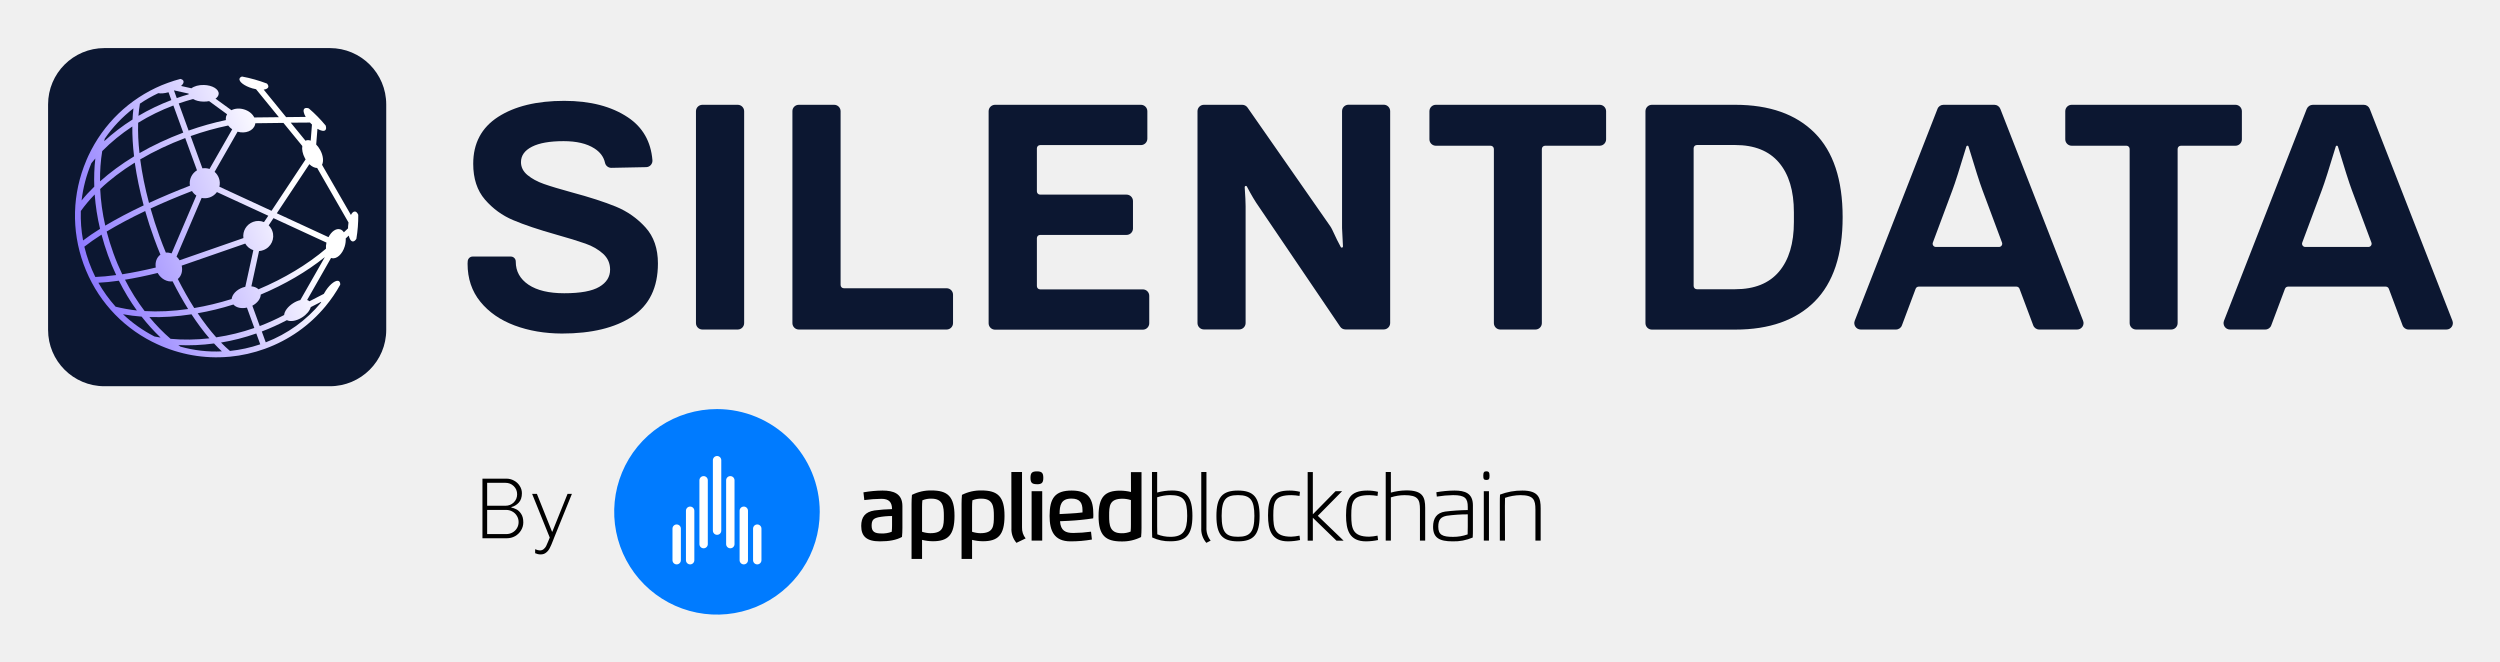
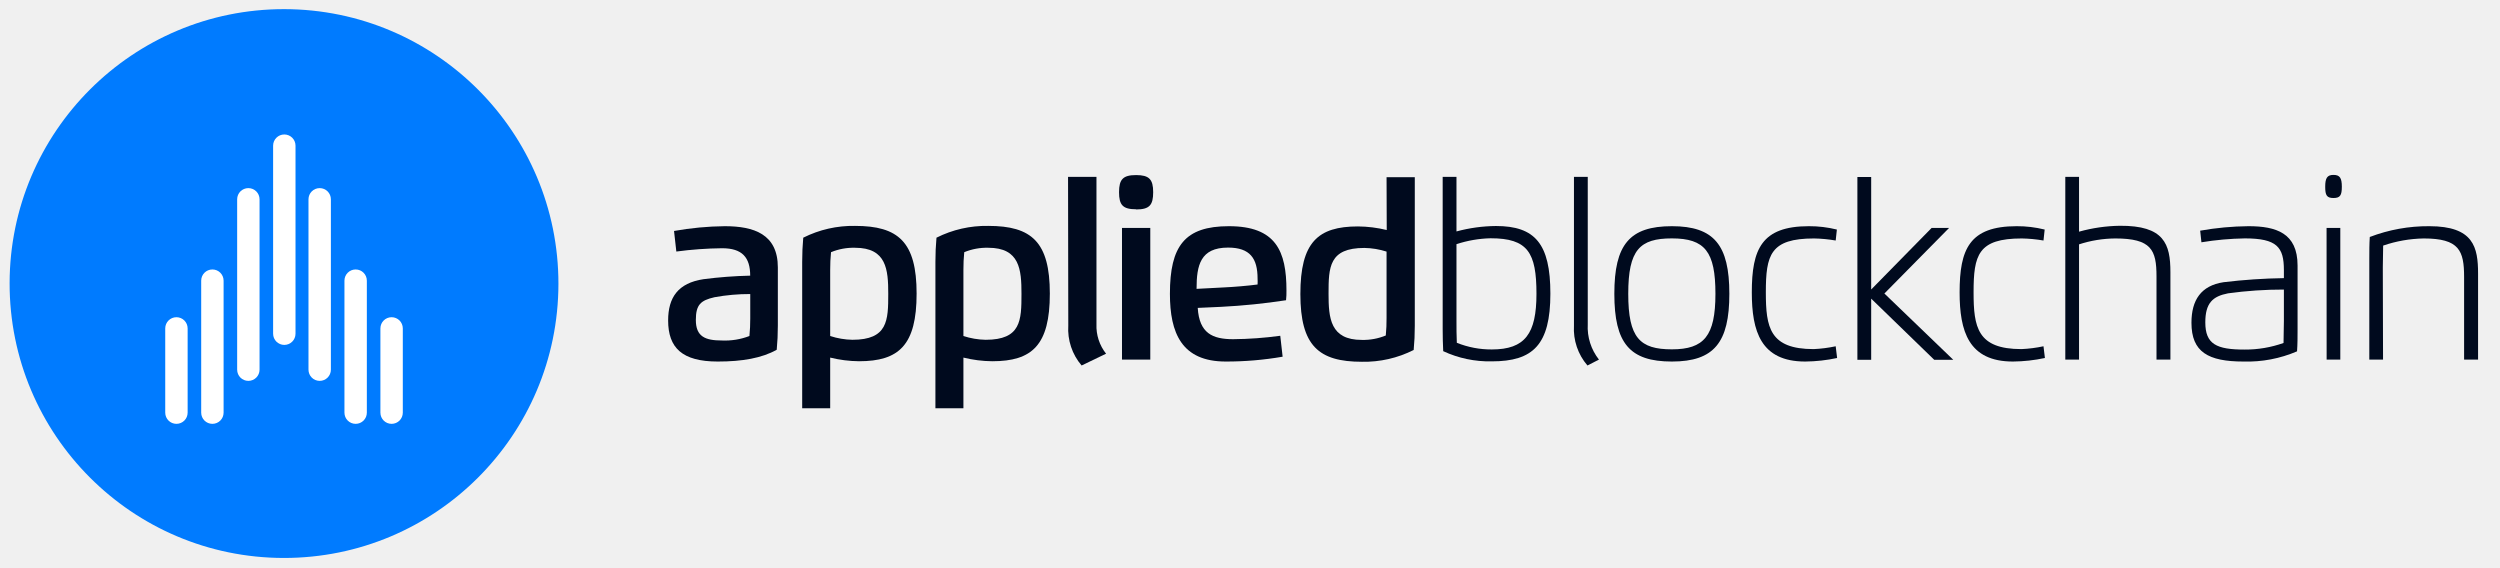
- <svg xmlns="http://www.w3.org/2000/svg" role="img" viewBox="26.05 30.05 517.40 136.90">
-   <g clip-path="url(#clip0_8169_19148)">
-     <path fill="#0C1731" d="M132.545 97.403c-2.96-1.108-5.322-2.741-7.086-4.913-1.764-2.172-2.639-4.797-2.639-7.859l.029-.51c.03-.539.482-.977 1.021-.977h7.902c.584 0 1.05.496 1.021 1.079 0 1.983.889 3.572 2.639 4.753 1.764 1.181 4.228 1.764 7.392 1.764 3.339 0 5.759-.437 7.261-1.327 1.487-.875 2.231-2.07 2.231-3.558 0-1.312-.482-2.406-1.458-3.295-.977-.875-2.187-1.589-3.66-2.099-1.473-.525-3.485-1.137-6.065-1.866-3.66-1.035-6.62-2.027-8.879-2.989-2.26-.948-4.199-2.362-5.832-4.243-1.619-1.881-2.435-4.345-2.435-7.421 0-4.243 1.72-7.479 5.146-9.696 3.441-2.216 8.005-3.324 13.691-3.324 5.38 0 9.769 1.137 13.195 3.426 3.047 2.041 4.738 4.986 5.059 8.85.058.773-.525 1.429-1.297 1.443l-7.188.146c-.627.015-1.196-.423-1.327-1.035-.263-1.225-1.006-2.231-2.231-3.003-1.56-.992-3.674-1.487-6.342-1.487-2.843 0-5.03.379-6.547 1.152-1.516.773-2.274 1.837-2.274 3.193 0 1.035.452 1.939 1.356 2.683.904.744 2.026 1.356 3.397 1.837 1.356.481 3.28 1.05 5.759 1.735 3.703.992 6.751 1.983 9.113 2.945 2.376.977 4.417 2.406 6.138 4.301 1.72 1.895 2.58 4.388 2.58 7.465 0 4.972-1.778 8.631-5.321 10.979-3.543 2.347-8.398 3.528-14.551 3.528-3.572-.015-6.838-.569-9.798-1.677zm38.882-45.664h7.305c.729 0 1.327.598 1.327 1.327v43.856c0 .729-.598 1.327-1.327 1.327h-7.319c-.729 0-1.327-.598-1.327-1.327V53.065c0-.729.598-1.327 1.341-1.327zm19.947 0h7.319c.729 0 1.327.598 1.327 1.327v35.969c0 .364.291.671.671.671h21.272c.729 0 1.326.598 1.326 1.327v5.89c0 .729-.597 1.327-1.326 1.327h-30.589c-.729 0-1.327-.598-1.327-1.327V53.065c-.014-.729.583-1.327 1.327-1.327zm40.624 0h30.18c.729 0 1.327.598 1.327 1.327v5.686c0 .729-.598 1.327-1.327 1.327h-20.864c-.364 0-.67.292-.67.671v8.908c0 .364.291.671.67.671h17.89c.729 0 1.327.598 1.327 1.327v5.686c0 .729-.598 1.327-1.327 1.327h-17.89c-.364 0-.67.292-.67.671v9.929c0 .364.291.671.67.671h21.258c.729 0 1.327.598 1.327 1.327v5.686c0 .729-.598 1.327-1.327 1.327h-30.589c-.729 0-1.327-.598-1.327-1.327V53.065c0-.729.598-1.327 1.342-1.327zm43.212-.001h7.931c.437 0 .846.219 1.094.569l17.116 24.553c.525.744 1.006 2.187 2.187 4.316.073.117.219.16.336.087.073-.044.116-.131.116-.219l-.189-3.791V53.049c0-.729.598-1.327 1.327-1.327h7.304c.729 0 1.327.598 1.327 1.327v43.856c0 .729-.598 1.327-1.327 1.327h-7.931c-.438 0-.86-.219-1.094-.583L286.64 72.907c-.831-1.166-1.662-2.581-2.537-4.257-.058-.117-.218-.16-.335-.087-.073.044-.117.131-.117.219.132 1.866.19 3.178.19 3.922v24.203c0 .729-.598 1.327-1.327 1.327h-7.304c-.729 0-1.327-.598-1.327-1.327V53.064c0-.729.598-1.327 1.327-1.327zm59.343 8.472H323.21c-.729 0-1.327-.598-1.327-1.327v-5.817c0-.729.598-1.327 1.327-1.327h33.913c.729 0 1.326.598 1.326 1.327v5.817c0 .729-.597 1.327-1.326 1.327h-11.3c-.364 0-.671.292-.671.671v36.042c0 .729-.597 1.327-1.326 1.327h-7.276c-.729 0-1.327-.598-1.327-1.327V60.88c0-.364-.306-.671-.67-.671zm32.041-7.144c0-.729.598-1.327 1.327-1.327h17.233c7.1 0 12.583 1.939 16.446 5.803 3.864 3.864 5.803 9.681 5.803 17.452 0 7.771-1.939 13.588-5.803 17.467-3.863 3.864-9.346 5.803-16.446 5.803h-17.233c-.729 0-1.327-.598-1.327-1.327v-43.871zm18.575 36.843c3.98 0 6.998-1.21 9.054-3.63s3.091-5.847 3.091-10.279v-2.027c0-4.432-1.035-7.859-3.091-10.279-2.056-2.42-5.074-3.63-9.054-3.63h-7.932c-.364 0-.671.292-.671.671v28.504c0 .364.292.671.671.671h7.932zm43.104-38.17H438.8c.554 0 1.035.335 1.239.846l17.132 43.856c.335.875-.306 1.808-1.239 1.808h-7.844c-.554 0-1.05-.35-1.24-.86l-2.843-7.582c-.102-.262-.35-.437-.627-.437h-20.237c-.277 0-.525.175-.627.437l-2.843 7.582c-.189.525-.685.86-1.239.86h-7.29c-.933 0-1.575-.948-1.239-1.808l17.131-43.856c.19-.51.685-.846 1.239-.846zm11.489 29.422c.467 0 .788-.467.627-.904l-4.067-10.906c-.54-1.429-1.488-4.432-2.873-8.996-.029-.102-.116-.16-.218-.16s-.19.073-.219.16c-1.371 4.564-2.333 7.567-2.872 8.996l-4.068 10.906c-.161.437.16.904.627.904h13.063zm64.962-29.422h10.527c.554 0 1.035.335 1.239.846l17.117 43.856c.336.875-.306 1.808-1.239 1.808h-7.844c-.554 0-1.05-.35-1.239-.86l-2.843-7.582c-.102-.262-.35-.437-.627-.437h-20.237c-.277 0-.525.175-.627.437l-2.843 7.582c-.19.525-.686.86-1.24.86h-7.304c-.933 0-1.575-.948-1.239-1.808l17.131-43.856c.219-.51.714-.846 1.268-.846zm11.489 29.422c.467 0 .788-.467.627-.904l-4.067-10.906c-.54-1.429-1.488-4.432-2.873-8.996-.029-.102-.116-.16-.218-.16s-.19.073-.219.16c-1.371 4.564-2.333 7.567-2.872 8.996l-4.068 10.906c-.161.437.16.904.627.904h13.063zm-50.066-20.951h-11.344c-.729 0-1.326-.598-1.326-1.327v-5.817c0-.729.597-1.327 1.326-1.327h33.899c.729 0 1.327.598 1.327 1.327v5.817c0 .729-.598 1.327-1.327 1.327h-11.3c-.364 0-.67.292-.67.671v36.042c0 .729-.598 1.327-1.327 1.327h-7.276c-.729 0-1.326-.598-1.326-1.327V60.88c0-.364-.292-.671-.656-.671zM94.32 109.984H47.664c-6.444 0-11.664-5.22-11.664-11.664V51.664C36 45.22 41.22 40 47.664 40h46.656c6.444 0 11.664 5.22 11.664 11.664v46.656c0 6.444-5.22 11.664-11.664 11.664z" />
-     <path fill="url(#paint0_linear_8169_19148)" d="M99.507 73.826c-.292-.029-.598.248-.831.714l-5.978-10.381c.364-.714.248-1.925-.379-3.062-.233-.437-.525-.831-.831-1.137l.262-3.251c.714.423 1.341.554 1.633.277.19-.19.204-.525.073-.948-1.064-1.283-2.231-2.479-3.499-3.558-.408-.131-.729-.117-.919.058-.292.292-.16.948.277 1.706l-4.053.044-4.636-5.686c.51-.073.86-.248.948-.525.058-.219-.044-.467-.262-.729-1.691-.641-3.426-1.137-5.176-1.458-.277.087-.452.233-.51.437-.19.627 1.006 1.531 2.654 2.012.263.073.51.131.758.175l4.724 5.788-5.088.058c-.364-.744-1.137-1.385-2.143-1.677-.933-.277-1.881-.19-2.581.175l-3.295-2.391c.394-.277.641-.627.656-1.021.029-.962-1.341-1.764-3.062-1.808-1.064-.029-2.012.248-2.581.685l-2.143-.481c.408-.364.598-.729.496-1.021-.073-.219-.306-.364-.641-.437-.846.219-1.691.481-2.522.787-.219.087-.437.16-.656.248-.19.073-.379.146-.554.219-.029.015-.058.015-.087.029-6.75 2.829-12.131 7.99-15.236 14.653-.146.306-.277.612-.408.919v.015c-2.916 6.853-3.135 14.434-.569 21.476 2.566 7.042 7.596 12.714 14.245 16.081h.015c.292.146.598.292.904.438 4.724 2.201 9.841 3.091 14.901 2.639.073.014.16 0 .233-.015 2.449-.233 4.884-.787 7.261-1.647 4.957-1.808 9.229-4.826 12.524-8.807 1.137-1.371 2.158-2.858 3.033-4.447.015-.35-.073-.598-.262-.729-.539-.364-1.764.496-2.712 1.925-.16.233-.292.467-.423.7l-2.974 1.531c-.131-.117-.292-.204-.481-.263l4.957-8.704c.029.015.058.029.087.029 1.021.306 2.245-.773 2.741-2.42.175-.569.233-1.137.204-1.647l.627-.583c.16.714.452 1.181.831 1.21.262.015.525-.19.744-.539a28.541 28.541 0 0 0 .394-4.972c-.19-.423-.408-.671-.685-.685zm-9.302-18.415c.044.058.102.102.146.16.087.087.175.175.263.248l-.263 3.339c-.394-.146-.773-.146-1.079.015l-3.047-3.732 3.98-.029zm-5.497.073l3.907 4.782c-.117.7.058 1.633.539 2.522.044.087.087.16.146.248L82.244 73.68l-10.789-4.986c.146-.583.117-1.196-.102-1.793-.19-.51-.496-.948-.889-1.283l4.753-8.311c1.633.467 3.251-.175 3.616-1.443.029-.102.044-.204.058-.306l5.817-.073zm8.806 26.04c-3.834 3.266-8.661 6.167-13.968 8.398-.35-.35-.875-.554-1.473-.612l1.589-7.304c.292-.015.598-.073.889-.19 1.618-.583 2.449-2.377 1.852-3.98-.16-.452-.423-.831-.744-1.152l.991-1.487 10.964 5.059c-.102.437-.131.875-.102 1.268zM74.108 56.811l-4.695 8.209c-.467-.16-.977-.204-1.473-.131l-2.435-6.678c2.581-.918 5.191-1.647 7.771-2.187.219.292.496.569.831.787zm6.575 19.202c-.7-.292-1.487-.321-2.245-.044-1.4.51-2.216 1.939-2.012 3.353L63.217 83.915c-.175-.292-.394-.554-.627-.758l5.191-12.145c.554.117 1.137.087 1.706-.117.612-.219 1.108-.612 1.458-1.093l10.629 4.899-.889 1.312zm-20.31 6.313c-.452-1.093-.889-2.201-1.298-3.339-.7-1.939-1.327-3.864-1.866-5.788 2.668-1.239 5.555-2.449 8.573-3.616.233.379.539.7.904.933l-5.118 11.97c-.408-.131-.817-.19-1.196-.16zm6.444-17.029c-1.093.656-1.677 1.925-1.458 3.179-2.974 1.152-5.817 2.347-8.471 3.572-.831-3.106-1.443-6.138-1.823-9.01 2.858-1.677 5.992-3.164 9.317-4.418l2.435 6.678zm-8.865 14.113c.408 1.137.846 2.245 1.298 3.339-.787.569-1.137 1.604-.962 2.668-2.479.598-4.811 1.064-6.94 1.4-.671-1.4-1.283-2.843-1.823-4.345-.539-1.487-1.006-3.003-1.4-4.505 2.318-1.4 5.001-2.829 7.975-4.243.539 1.881 1.152 3.791 1.852 5.686zm.729 7.13c.015.029.029.058.058.102.7 1.181 1.925 1.793 3.033 1.633 1.021 2.027 2.099 3.951 3.208 5.73-3.135.452-6.167.598-8.996.423-1.516-1.983-2.872-4.155-4.068-6.488 2.07-.335 4.345-.802 6.765-1.4zm4.17 1.254c.758-.627 1.05-1.691.802-2.77l13.151-4.564c.379.656.977 1.137 1.677 1.371l-1.662 7.567c-.19.044-.364.087-.554.16-1.298.467-2.172 1.443-2.275 2.377-2.61.817-5.205 1.443-7.742 1.866-1.181-1.852-2.318-3.878-3.397-6.007zm11.504 5.278c.554.641 1.633.904 2.799.641l1.531 4.214c-2.595.904-5.234 1.546-7.888 1.939-1.298-1.458-2.581-3.135-3.834-4.986 2.435-.423 4.913-1.021 7.392-1.808zm-1.312-39.38c-.073.131-.146.277-.19.423-.073.263-.087.525-.058.787-2.566.539-5.147 1.268-7.713 2.172l-2.041-5.613c.977-.335 1.954-.641 2.945-.919.554.321 1.312.525 2.143.539.423.015.831-.029 1.196-.102l3.718 2.712zm-7.961-4.272c0 .044.015.102.029.146-.831.233-1.647.496-2.479.787l-.583-1.604 3.033.671zm-10.075 2.085c1.196-.817 2.479-1.546 3.805-2.172.525.102 1.283.044 2.114-.19l.583 1.618c-2.377.904-4.666 1.998-6.809 3.266.073-.889.175-1.72.306-2.522zm-.364 3.951c2.275-1.4 4.724-2.61 7.29-3.572l2.041 5.613c-3.222 1.21-6.269 2.639-9.054 4.243-.248-2.216-.35-4.33-.277-6.284zm1.137 17.102c-2.945 1.385-5.613 2.799-7.946 4.184-.583-2.551-.933-5.088-1.05-7.582 2.056-1.954 4.476-3.791 7.159-5.453.408 2.843 1.021 5.817 1.837 8.85zm-8.048-13.807c1.648-2.406 3.645-4.505 5.934-6.269-.087.744-.146 1.502-.19 2.304-2.114 1.341-4.082 2.843-5.861 4.491.029-.175.073-.35.117-.525zm-.525 2.566c1.837-1.866 3.937-3.572 6.226-5.088-.015 1.939.102 4.01.364 6.182-2.61 1.589-4.972 3.324-7.042 5.176-.029-2.143.117-4.243.452-6.269zm-2.245 2.508c.263-.335.539-.656.817-.977-.219 1.895-.292 3.849-.219 5.832-.962.933-1.837 1.881-2.624 2.858.306-2.624.977-5.22 2.027-7.713zm-1.72 15.994c-.379-2.027-.525-4.068-.467-6.094.831-1.166 1.793-2.318 2.872-3.426.175 2.347.539 4.739 1.108 7.115-1.312.817-2.493 1.618-3.514 2.406zm1.225 4.491c-.379-1.05-.7-2.129-.962-3.208 1.021-.802 2.216-1.633 3.558-2.493.379 1.429.816 2.843 1.327 4.257.51 1.414 1.079 2.785 1.706 4.112-1.589.219-3.047.35-4.316.394-.481-.977-.933-1.998-1.312-3.062zm5.511 9.214c-1.356-1.516-2.551-3.178-3.572-4.957 1.283-.058 2.712-.204 4.243-.423 1.108 2.187 2.347 4.257 3.732 6.167-1.531-.175-3.003-.437-4.403-.787zm8.048 6.167c-2.406-1.239-4.593-2.785-6.517-4.607 1.239.233 2.522.394 3.849.496 1.225 1.56 2.537 3.018 3.922 4.33-.423-.058-.846-.131-1.254-.219zm-1.064-4.024c2.77.087 5.701-.102 8.719-.569 1.196 1.823 2.435 3.499 3.703 4.972-2.727.306-5.424.35-8.034.102-1.56-1.342-3.033-2.858-4.389-4.505zm6.43 6.123c-.146-.102-.277-.204-.423-.321 2.42.117 4.884 0 7.377-.335.539.583 1.079 1.137 1.618 1.633-2.872.146-5.759-.19-8.573-.977zm10.25.89c-.612-.525-1.239-1.109-1.852-1.735 2.464-.409 4.913-1.036 7.304-1.881l.817 2.245c-2.056.7-4.155 1.152-6.269 1.371zm18.852-10.017c-3.033 3.674-6.926 6.488-11.445 8.238l-.816-2.245a47.75 47.75 0 0 0 5.19-2.347c.714.379 1.983.175 3.149-.569.948-.598 1.604-1.414 1.793-2.129l2.143-1.093c-.015.044-.015.087-.015.146zm-4.287-.51c-.481.117-1.006.335-1.502.656-1.093.7-1.793 1.662-1.852 2.435-1.618.86-3.295 1.618-5.045 2.289l-1.531-4.214c1.05-.554 1.72-1.458 1.735-2.304 4.957-2.085 9.521-4.739 13.268-7.756l-5.074 8.894zm8.252-14.638c-.846-.262-1.822.437-2.42 1.618l-10.702-4.943 6.736-10.162c.525.51 1.108.787 1.618.787l6.488 11.285c-.044.233-.073.496-.087.744-.015.16-.015.321-.015.467l-.86.817c-.204-.306-.452-.525-.758-.612z" />
+ <svg xmlns="http://www.w3.org/2000/svg" id="graphics" viewBox="0 0 424.09 96.29">
+   <defs>
+     <style>.cls-1{fill:#000a1e;}.cls-2{fill:#007bff;}.cls-3{fill:#fff;}</style>
+   </defs>
+   <g id="Group-27">
+     <path id="Fill-4" class="cls-1" d="M127.27,49.88a33.27,33.27,0,0,0-6.07.54c-2.33.54-3.16,1.25-3.16,3.86,0,2.8,1.56,3.48,4.42,3.48a11.58,11.58,0,0,0,4.67-.76,28.89,28.89,0,0,0,.14-3Zm-13.93,4.48c0-3.9,1.69-6.35,6-7a74.59,74.59,0,0,1,7.92-.6c0-3.1-1.36-4.65-4.76-4.65a63.88,63.88,0,0,0-7.77.56l-.39-3.49a51.9,51.9,0,0,1,8.61-.81c4.93,0,9,1.34,9,7v9.85c0,1.47-.06,2.75-.19,4.11-2.5,1.41-5.82,2-10,2C115.71,61.33,113.34,59,113.34,54.36Z" />
+     <path id="Fill-6" class="cls-1" d="M144.6,57.64c6,0,6.08-3.28,6.08-7.79,0-4.11-.29-7.82-5.63-7.82a10,10,0,0,0-4.08.75,29,29,0,0,0-.14,3V57A12.79,12.79,0,0,0,144.6,57.64Zm-3.77,11.62h-4.75V44.43c0-1.47.06-2.75.18-4.11a18.81,18.81,0,0,1,8.79-2c7.34,0,10.44,2.72,10.44,11.48s-3,11.48-9.77,11.48a21.27,21.27,0,0,1-4.89-.62Z" />
+     <path id="Fill-8" class="cls-1" d="M167.2,57.64c6,0,6.08-3.28,6.08-7.79,0-4.11-.29-7.82-5.63-7.82a10,10,0,0,0-4.08.75,29,29,0,0,0-.14,3V57A12.84,12.84,0,0,0,167.2,57.64Zm-3.77,11.62h-4.75V44.43c0-1.47.06-2.75.18-4.11a18.81,18.81,0,0,1,8.79-2c7.35,0,10.44,2.72,10.44,11.48s-3,11.48-9.77,11.48a21.27,21.27,0,0,1-4.89-.62Z" />
+     <path id="Fill-10" class="cls-1" d="M181.18,30H186V55a7.56,7.56,0,0,0,1.63,5l-4.15,2a9.49,9.49,0,0,1-2.26-6.78Z" />
+     <path id="Fill-12" class="cls-1" d="M190.33,61h4.8V38.67h-4.8Zm2.39-25.5c-2.25,0-2.89-.72-2.89-2.9s.68-2.9,2.89-2.9,2.9.71,2.9,2.9S195,35.53,192.72,35.53Z" />
+     <path id="Fill-14" class="cls-1" d="M207.55,48.76c1.65-.07,4.24-.29,5.78-.5a9.05,9.05,0,0,0,0-1c0-3.41-1.26-5.26-5-5.26-4.71,0-5.35,3-5.35,7Zm-4.37,3.47c.26,4.3,2.5,5.31,6,5.31a63.39,63.39,0,0,0,8-.58l.4,3.55a55.93,55.93,0,0,1-9.65.82c-7.5,0-9.47-4.86-9.47-11.49,0-8.11,2.51-11.47,10-11.47,8,0,9.77,4.24,9.77,10.91,0,.54,0,1.09-.07,1.65a109.06,109.06,0,0,1-11,1.12Z" />
+     <path id="Fill-15" class="cls-1" d="M231.45,42.06c-6,0-6.08,3.27-6.08,7.78,0,4.12.29,7.82,5.63,7.82a10,10,0,0,0,4.08-.75,28.84,28.84,0,0,0,.13-3V42.68A13,13,0,0,0,231.45,42.06Zm3.76-12H240V55.26c0,1.47-.06,2.75-.19,4.11a18.63,18.63,0,0,1-8.78,2c-7.35,0-10.44-2.73-10.44-11.49s2.95-11.47,9.77-11.47a21.18,21.18,0,0,1,4.88.61Z" />
+     <path id="Fill-16" class="cls-1" d="M247.07,54.44c0,1.08,0,2.59.06,3.71a15.62,15.62,0,0,0,5.93,1.13c5.65,0,7.58-2.67,7.58-9.44,0-7-1.47-9.42-7.78-9.42a20,20,0,0,0-5.79,1ZM244.73,30h2.34v9.26a26.42,26.42,0,0,1,6.7-.92c6.62,0,9.23,3,9.23,11.47,0,8.69-2.94,11.49-9.94,11.49a18.54,18.54,0,0,1-8.24-1.73c-.06-1.19-.09-2.47-.09-3.71Z" />
+     <path id="Fill-17" class="cls-1" d="M267,30h2.34V55A8.9,8.9,0,0,0,271.24,61L269.29,62A9.49,9.49,0,0,1,267,55.24Z" />
+     <path id="Fill-18" class="cls-1" d="M291,49.84c0-7.16-1.79-9.4-7.39-9.4-5.45,0-7.4,1.93-7.4,9.4s1.95,9.42,7.4,9.42S291,57,291,49.84m-17.15,0c0-8.36,2.59-11.47,9.76-11.47s9.75,3.22,9.75,11.47-2.58,11.49-9.75,11.49-9.76-3.11-9.76-11.49" />
+     <path id="Fill-19" class="cls-1" d="M311.64,60.73a26.88,26.88,0,0,1-5.41.6c-7.56,0-9.06-5.17-9.06-11.73,0-7.32,1.65-11.23,9.68-11.23a19.43,19.43,0,0,1,4.75.57l-.2,1.86a24.34,24.34,0,0,0-3.67-.35c-7.44,0-8.18,2.8-8.18,9.15,0,5.93.64,9.62,8.11,9.62a22.49,22.49,0,0,0,3.74-.48Z" />
+     <polygon id="Fill-20" class="cls-1" points="317.42 49.11 327.67 38.67 330.63 38.67 319.66 49.79 331.34 61.03 328.11 61.03 317.42 50.66 317.42 61.03 315.08 61.03 315.08 30.03 317.42 30.03 317.42 49.11" />
+     <path id="Fill-21" class="cls-1" d="M346.89,60.73a27,27,0,0,1-5.42.6c-7.55,0-9.05-5.17-9.05-11.73,0-7.32,1.65-11.23,9.68-11.23a19.43,19.43,0,0,1,4.75.57l-.2,1.86a24.34,24.34,0,0,0-3.67-.35c-7.44,0-8.19,2.8-8.19,9.15,0,5.93.65,9.62,8.12,9.62a22.62,22.62,0,0,0,3.74-.48Z" />
+     <path id="Fill-22" class="cls-1" d="M365.82,61V46.88c0-4.5-.88-6.43-7-6.43a20.35,20.35,0,0,0-6.14,1V61h-2.33V30h2.33v9.3a27.11,27.11,0,0,1,6.9-1c7.54-.06,8.6,3.08,8.6,7.86V61Z" />
+     <path id="Fill-23" class="cls-1" d="M380.75,59.3a19.31,19.31,0,0,0,6.62-1.12c0-1.13.06-2.65.06-3.72V49.12a69.06,69.06,0,0,0-9.47.64c-2.62.51-3.86,1.65-3.86,4.93C374.1,58.39,376,59.3,380.75,59.3Zm-7.52-20.17a49.41,49.41,0,0,1,8.19-.76c4.69,0,8.33,1.16,8.33,6.67V55.89c0,1.24,0,2.53-.09,3.71a21.39,21.39,0,0,1-9.08,1.73c-6,0-8.83-1.62-8.83-6.57,0-3.85,1.61-6.31,5.46-6.89a98,98,0,0,1,10.22-.69V45.8c0-3.89-1.19-5.36-6.63-5.36a50.85,50.85,0,0,0-7.36.66Z" />
+     <path id="Fill-24" class="cls-1" d="M394.68,61H397V38.67h-2.33Zm-.24-29.33c0-1.43.31-2,1.4-2s1.42.54,1.42,2-.28,1.92-1.42,1.92S394.44,33.12,394.44,31.7Z" />
+     <path id="Fill-25" class="cls-1" d="M404.25,61h-2.33V43.9c0-1.24,0-2.52.08-3.7a27.66,27.66,0,0,1,10.1-1.83c7.52,0,8.27,3.57,8.27,8.06V61H418V47c0-4.49-.82-6.55-6.85-6.55a22.4,22.4,0,0,0-6.88,1.21c0,1.14-.06,2.65-.06,3.72Z" />
+     <g id="Element-_-Image-_-Logo-_-AB-_-Icon-_-Blue" data-name="Element-/-Image-/-Logo-/-AB-/-Icon-/-Blue">
+       <path id="Background" class="cls-2" d="M94.73,48.15a46.55,46.55,0,1,1-46.5-46.6,46.58,46.58,0,0,1,46.5,46.6" />
+       <path id="Icon" class="cls-3" d="M31.83,55.71a1.9,1.9,0,0,0-3.8,0V70a1.9,1.9,0,1,0,3.8,0Zm36.5,0a1.9,1.9,0,1,0-3.8,0V70a1.9,1.9,0,1,0,3.8,0Zm-6.1-8.1a1.9,1.9,0,0,0-3.8,0V70a1.9,1.9,0,1,0,3.8,0Zm-24.3,0a1.9,1.9,0,0,0-3.8,0V70a1.9,1.9,0,1,0,3.8,0Zm18.2-13.8a1.9,1.9,0,0,0-3.8,0v28.9a1.9,1.9,0,0,0,3.8,0Zm-12.1,0a1.9,1.9,0,1,0-3.8,0v28.9a1.9,1.9,0,1,0,3.8,0Zm6.1,22.8a1.9,1.9,0,0,1-3.8,0V24.71a1.9,1.9,0,0,1,3.8,0Z" />
+     </g>
  </g>
-   <path d="M210.669 136.846c-.932-.003-1.863.08-2.78.247-1.067.247-1.447.573-1.447 1.768 0 1.282.714 1.594 2.024 1.594.729.032 1.457-.086 2.139-.348.045-.457.066-.915.064-1.374v-1.887zm-6.38 2.052c0-1.787.774-2.909 2.748-3.206 1.203-.156 2.414-.248 3.627-.275 0-1.42-.623-2.13-2.18-2.13-1.19.013-2.378.099-3.558.257l-.179-1.599c1.302-.233 2.621-.357 3.943-.371 2.258 0 4.122.614 4.122 3.206v4.512c0 .673-.027 1.259-.087 1.882-1.145.646-2.665.916-4.58.916-2.77 0-3.856-1.067-3.856-3.192zm14.317 1.502c2.748 0 2.784-1.502 2.784-3.568 0-1.882-.132-3.581-2.578-3.581-.64-.018-1.277.099-1.869.343-.045.457-.066.915-.064 1.374v5.139c.558.183 1.14.282 1.727.293zm-1.727 5.322h-2.175V134.35c0-.673.027-1.26.082-1.883 1.248-.627 2.63-.941 4.026-.916 3.362 0 4.781 1.246 4.781 5.258 0 4.012-1.374 5.258-4.474 5.258-.755-.008-1.507-.103-2.24-.284v3.939zm12.077-5.322c2.748 0 2.785-1.502 2.785-3.568 0-1.882-.133-3.581-2.578-3.581-.64-.018-1.277.099-1.869.343-.045.457-.067.915-.064 1.374v5.139c.558.183 1.14.282 1.726.293zm-1.726 5.322h-2.176V134.35c0-.673.028-1.26.083-1.883 1.248-.627 2.629-.941 4.026-.916 3.366 0 4.781 1.246 4.781 5.258 0 4.012-1.374 5.258-4.475 5.258-.755-.008-1.506-.103-2.239-.284v3.939zm8.129-17.981h2.208v11.45c-.033.828.231 1.64.746 2.29l-1.9.916a4.344 4.344 0 0 1-1.035-3.105l-.019-11.551zm4.191 14.198h2.198v-10.227h-2.198v10.227zm1.094-11.679c-1.03 0-1.323-.33-1.323-1.328 0-.999.311-1.328 1.323-1.328 1.013 0 1.329.325 1.329 1.328 0 1.003-.284 1.342-1.329 1.342v-.014zm6.792 6.073c.756-.032 1.942-.133 2.648-.229.008-.153.008-.306 0-.458 0-1.562-.577-2.409-2.29-2.409-2.157 0-2.451 1.374-2.451 3.206l2.093-.11zm-2.001 1.589c.119 1.969 1.145 2.432 2.748 2.432 1.226-.011 2.449-.1 3.664-.266l.183 1.626c-1.459.253-2.938.379-4.42.376-3.434 0-4.337-2.226-4.337-5.262 0-3.715 1.15-5.254 4.58-5.254 3.664 0 4.475 1.942 4.475 4.997 0 .247 0 .499-.032.756-1.67.256-3.351.427-5.038.513l-1.823.082zm12.947-4.658c-2.747 0-2.784 1.498-2.784 3.564 0 1.886.133 3.581 2.578 3.581.64.017 1.277-.1 1.869-.343.044-.457.064-.916.06-1.374v-5.144c-.557-.178-1.138-.274-1.723-.284zm1.723-5.496h2.193v11.542c0 .673-.027 1.259-.087 1.882-1.245.63-2.626.944-4.021.916-3.366 0-4.781-1.25-4.781-5.262s1.351-5.253 4.474-5.253c.754.006 1.504.099 2.235.279l-.013-4.104zm5.431 11.166c0 .495 0 1.186.028 1.699.863.348 1.785.524 2.716.518 2.587 0 3.471-1.223 3.471-4.323 0-3.206-.673-4.315-3.563-4.315-.902.022-1.795.176-2.652.458v5.963zm-1.071-11.193h1.071v4.241c1.001-.271 2.032-.413 3.069-.421 3.032 0 4.227 1.374 4.227 5.253 0 3.98-1.346 5.262-4.552 5.262-1.302.029-2.594-.242-3.774-.792-.028-.545-.041-1.131-.041-1.699v-11.844zm10.199 0h1.072v11.45c-.055.991.255 1.968.87 2.748l-.893.458c-.739-.857-1.116-1.967-1.049-3.096v-11.56zm10.992 9.087c0-3.28-.82-4.306-3.385-4.306-2.496 0-3.389.884-3.389 4.306 0 3.421.893 4.314 3.389 4.314 2.496 0 3.385-1.035 3.385-4.314zm-7.855 0c0-3.829 1.186-5.254 4.47-5.254s4.466 1.475 4.466 5.254c0 3.778-1.182 5.262-4.466 5.262-3.284 0-4.47-1.424-4.47-5.262zm17.308 4.987c-.815.175-1.645.267-2.478.275-3.462 0-4.149-2.368-4.149-5.372 0-3.353.755-5.144 4.433-5.144.733-.003 1.464.085 2.175.261l-.091.852c-.556-.096-1.117-.149-1.681-.16-3.407 0-3.746 1.282-3.746 4.191 0 2.716.293 4.405 3.714 4.405.576-.025 1.149-.098 1.713-.219l.11.911zm2.647-5.322l4.694-4.781h1.356l-5.024 5.093 5.349 5.147h-1.479l-4.896-4.749v4.749h-1.072v-14.197h1.072v8.738zm13.497 5.322c-.816.175-1.648.267-2.482.275-3.458 0-4.145-2.368-4.145-5.372 0-3.353.756-5.144 4.433-5.144.733-.003 1.464.085 2.176.261l-.092.852c-.555-.096-1.117-.149-1.681-.16-3.407 0-3.751 1.282-3.751 4.191 0 2.716.298 4.405 3.719 4.405.576-.025 1.149-.099 1.713-.219l.11.911zm8.67.124v-6.467c0-2.061-.403-2.945-3.206-2.945-.955.008-1.904.162-2.812.458v8.954h-1.067v-14.198h1.067V132c1.029-.288 2.091-.442 3.16-.458 3.453-.027 3.939 1.411 3.939 3.6v6.797h-1.081zm6.838-.779c1.032.008 2.059-.166 3.032-.513 0-.517.027-1.213.027-1.704v-2.445c-1.451-.002-2.9.096-4.337.293-1.2.233-1.768.756-1.768 2.258 0 1.694.87 2.111 3.046 2.111zm-3.444-9.238c1.238-.22 2.493-.336 3.75-.348 2.148 0 3.816.532 3.816 3.055v4.969c0 .568 0 1.159-.042 1.7-1.312.564-2.731.834-4.158.792-2.748 0-4.044-.742-4.044-3.009 0-1.763.737-2.89 2.5-3.156 1.554-.187 3.116-.292 4.681-.316v-.632c0-1.781-.545-2.455-3.037-2.455-1.129.019-2.256.12-3.37.303l-.096-.903zm9.823 10.017h1.063v-10.227h-1.067l.004 10.227zm-.109-13.433c0-.655.141-.916.641-.916.499 0 .65.247.65.916 0 .668-.128.879-.65.879s-.641-.215-.641-.865v-.014zm4.492 13.433h-1.067v-7.832c0-.568 0-1.154.037-1.695 1.476-.565 3.045-.849 4.626-.838 3.444 0 3.787 1.635 3.787 3.692v6.673h-1.085v-6.412c0-2.057-.376-3-3.137-3-1.073.019-2.137.206-3.151.554 0 .522-.028 1.214-.028 1.704l.018 7.154z" />
-   <path fill="#007BFF" d="M195.704 136.004c-.004 4.207-1.256 8.318-3.597 11.813-2.341 3.495-5.666 6.218-9.554 7.824-3.889 1.605-8.166 2.022-12.291 1.197-4.125-.825-7.913-2.855-10.884-5.833-2.972-2.978-4.993-6.77-5.81-10.897-.816-4.127-.39-8.403 1.224-12.288 1.614-3.885 4.344-7.204 7.844-9.537 3.5-2.334 7.614-3.577 11.821-3.572 5.64.01 11.046 2.258 15.029 6.25 3.984 3.992 6.22 9.403 6.218 15.043" />
-   <path fill="#fff" d="M166.963 139.459c0-.231-.092-.451-.254-.614-.163-.163-.384-.254-.614-.254-.231 0-.451.091-.614.254-.163.163-.254.383-.254.614v6.529c0 .114.022.227.066.332.043.106.107.201.188.282.08.081.176.145.281.188.106.044.219.066.333.066.114 0 .227-.022.332-.066.105-.043.201-.107.282-.188.08-.081.144-.176.188-.282.043-.105.066-.218.066-.332v-6.529zm16.678 0c0-.231-.092-.451-.255-.614-.162-.163-.383-.254-.613-.254-.231 0-.451.091-.614.254-.163.163-.255.383-.255.614v6.529c0 .23.092.451.255.614.163.163.383.254.614.254.23 0 .451-.091.613-.254.163-.163.255-.384.255-.614v-6.529zm-2.788-3.701c0-.231-.091-.451-.254-.614-.163-.163-.383-.255-.614-.255-.23 0-.451.092-.614.255-.162.163-.254.383-.254.614v10.23c0 .23.092.451.254.614.163.163.384.254.614.254.231 0 .451-.091.614-.254.163-.163.254-.384.254-.614v-10.23zm-11.103 0c0-.231-.091-.451-.254-.614-.163-.163-.384-.255-.614-.255-.23 0-.451.092-.614.255-.163.163-.254.383-.254.614v10.23c0 .23.091.451.254.614.163.163.384.254.614.254.23 0 .451-.091.614-.254.163-.163.254-.384.254-.614v-10.23zm8.316-6.306c0-.23-.091-.451-.254-.614-.163-.163-.384-.254-.614-.254-.23 0-.451.091-.614.254-.163.163-.254.384-.254.614v13.205c0 .23.091.451.254.614.163.163.384.254.614.254.23 0 .451-.091.614-.254.163-.163.254-.384.254-.614v-13.205zm-5.529 0c0-.114-.022-.227-.066-.332-.043-.106-.107-.201-.188-.282-.08-.081-.176-.144-.282-.188-.105-.044-.218-.066-.332-.066-.114 0-.227.022-.332.066-.105.044-.201.107-.282.188-.08.081-.144.176-.188.282-.043.105-.066.218-.066.332v13.205c0 .114.023.227.066.332.044.106.108.201.188.282.081.081.177.145.282.188.105.044.218.066.332.066.114 0 .227-.022.332-.066.106-.043.202-.107.282-.188.081-.081.145-.176.188-.282.044-.105.066-.218.066-.332v-13.205zm2.788 10.418c0 .23-.092.451-.255.614-.162.163-.383.254-.613.254-.231 0-.452-.091-.614-.254-.163-.163-.255-.384-.255-.614v-14.576c0-.23.092-.451.255-.614.162-.163.383-.254.614-.254.23 0 .451.091.613.254.163.163.255.384.255.614v14.576z" />
-   <path d="M140.779 141.214c-.12.288-.203.503-.251.647-.264.696-.498 1.235-.702 1.619-.192.384-.444.696-.755.935-.3.252-.678.378-1.133.378-.384 0-.762-.084-1.134-.252v-.827c.396.168.72.252.972.252.311 0 .575-.09.791-.27.216-.18.384-.384.504-.612.12-.227.252-.527.395-.899l.36-.881-3.651-9.047h.989l3.13 7.824h.072l3.147-7.824h.9l-3.634 8.957zm-9.952-12.105c.587 0 1.127.138 1.618.414.492.264.882.63 1.169 1.097.3.456.45.959.45 1.511 0 .827-.216 1.475-.647 1.942-.432.468-.942.774-1.529.918v.108c.311.048.653.168 1.025.359.372.18.701.492.989.936.3.443.45 1.031.45 1.762 0 .6-.156 1.151-.468 1.655-.3.504-.713.905-1.241 1.205-.515.288-1.085.432-1.709.432h-5.036v-12.339h4.929zm-.18 5.612c.683 0 1.259-.228 1.726-.683.468-.456.702-1.02.702-1.691 0-.672-.234-1.235-.702-1.691-.467-.455-1.043-.683-1.726-.683h-3.777v4.748h3.777zm.18 5.863c.467 0 .893-.108 1.277-.323.395-.216.707-.516.935-.9.228-.383.342-.803.342-1.259 0-.455-.114-.875-.342-1.259-.228-.395-.54-.701-.935-.917-.396-.228-.822-.342-1.277-.342h-3.957v5h3.957z" />
-   <defs>
-     <linearGradient id="paint0_linear_8169_19148" x1="43.345" x2="96.813" y1="84.722" y2="65.262" gradientUnits="userSpaceOnUse">
-       <stop stop-color="#8C78FF" />
-       <stop offset=".8" stop-color="#fff" />
-     </linearGradient>
-     <clipPath id="clip0_8169_19148">
-       <path fill="#fff" d="M0 0h497.76v69.984H0z" transform="translate(36 40)" />
-     </clipPath>
-   </defs>
</svg>
